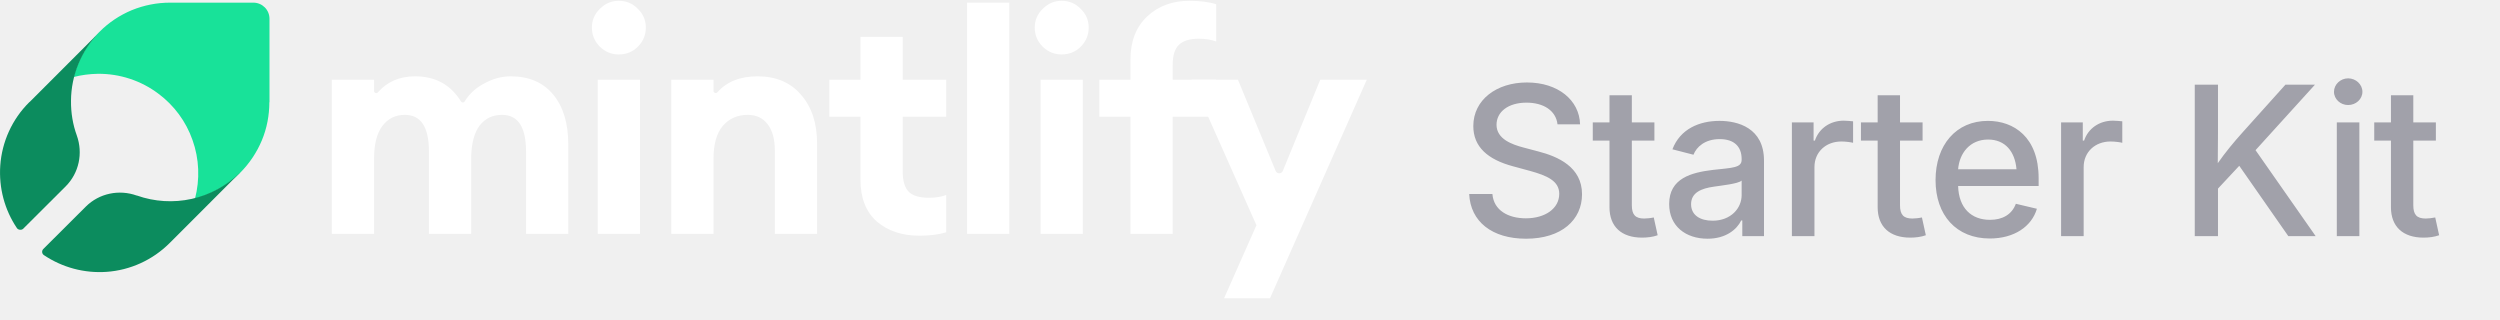
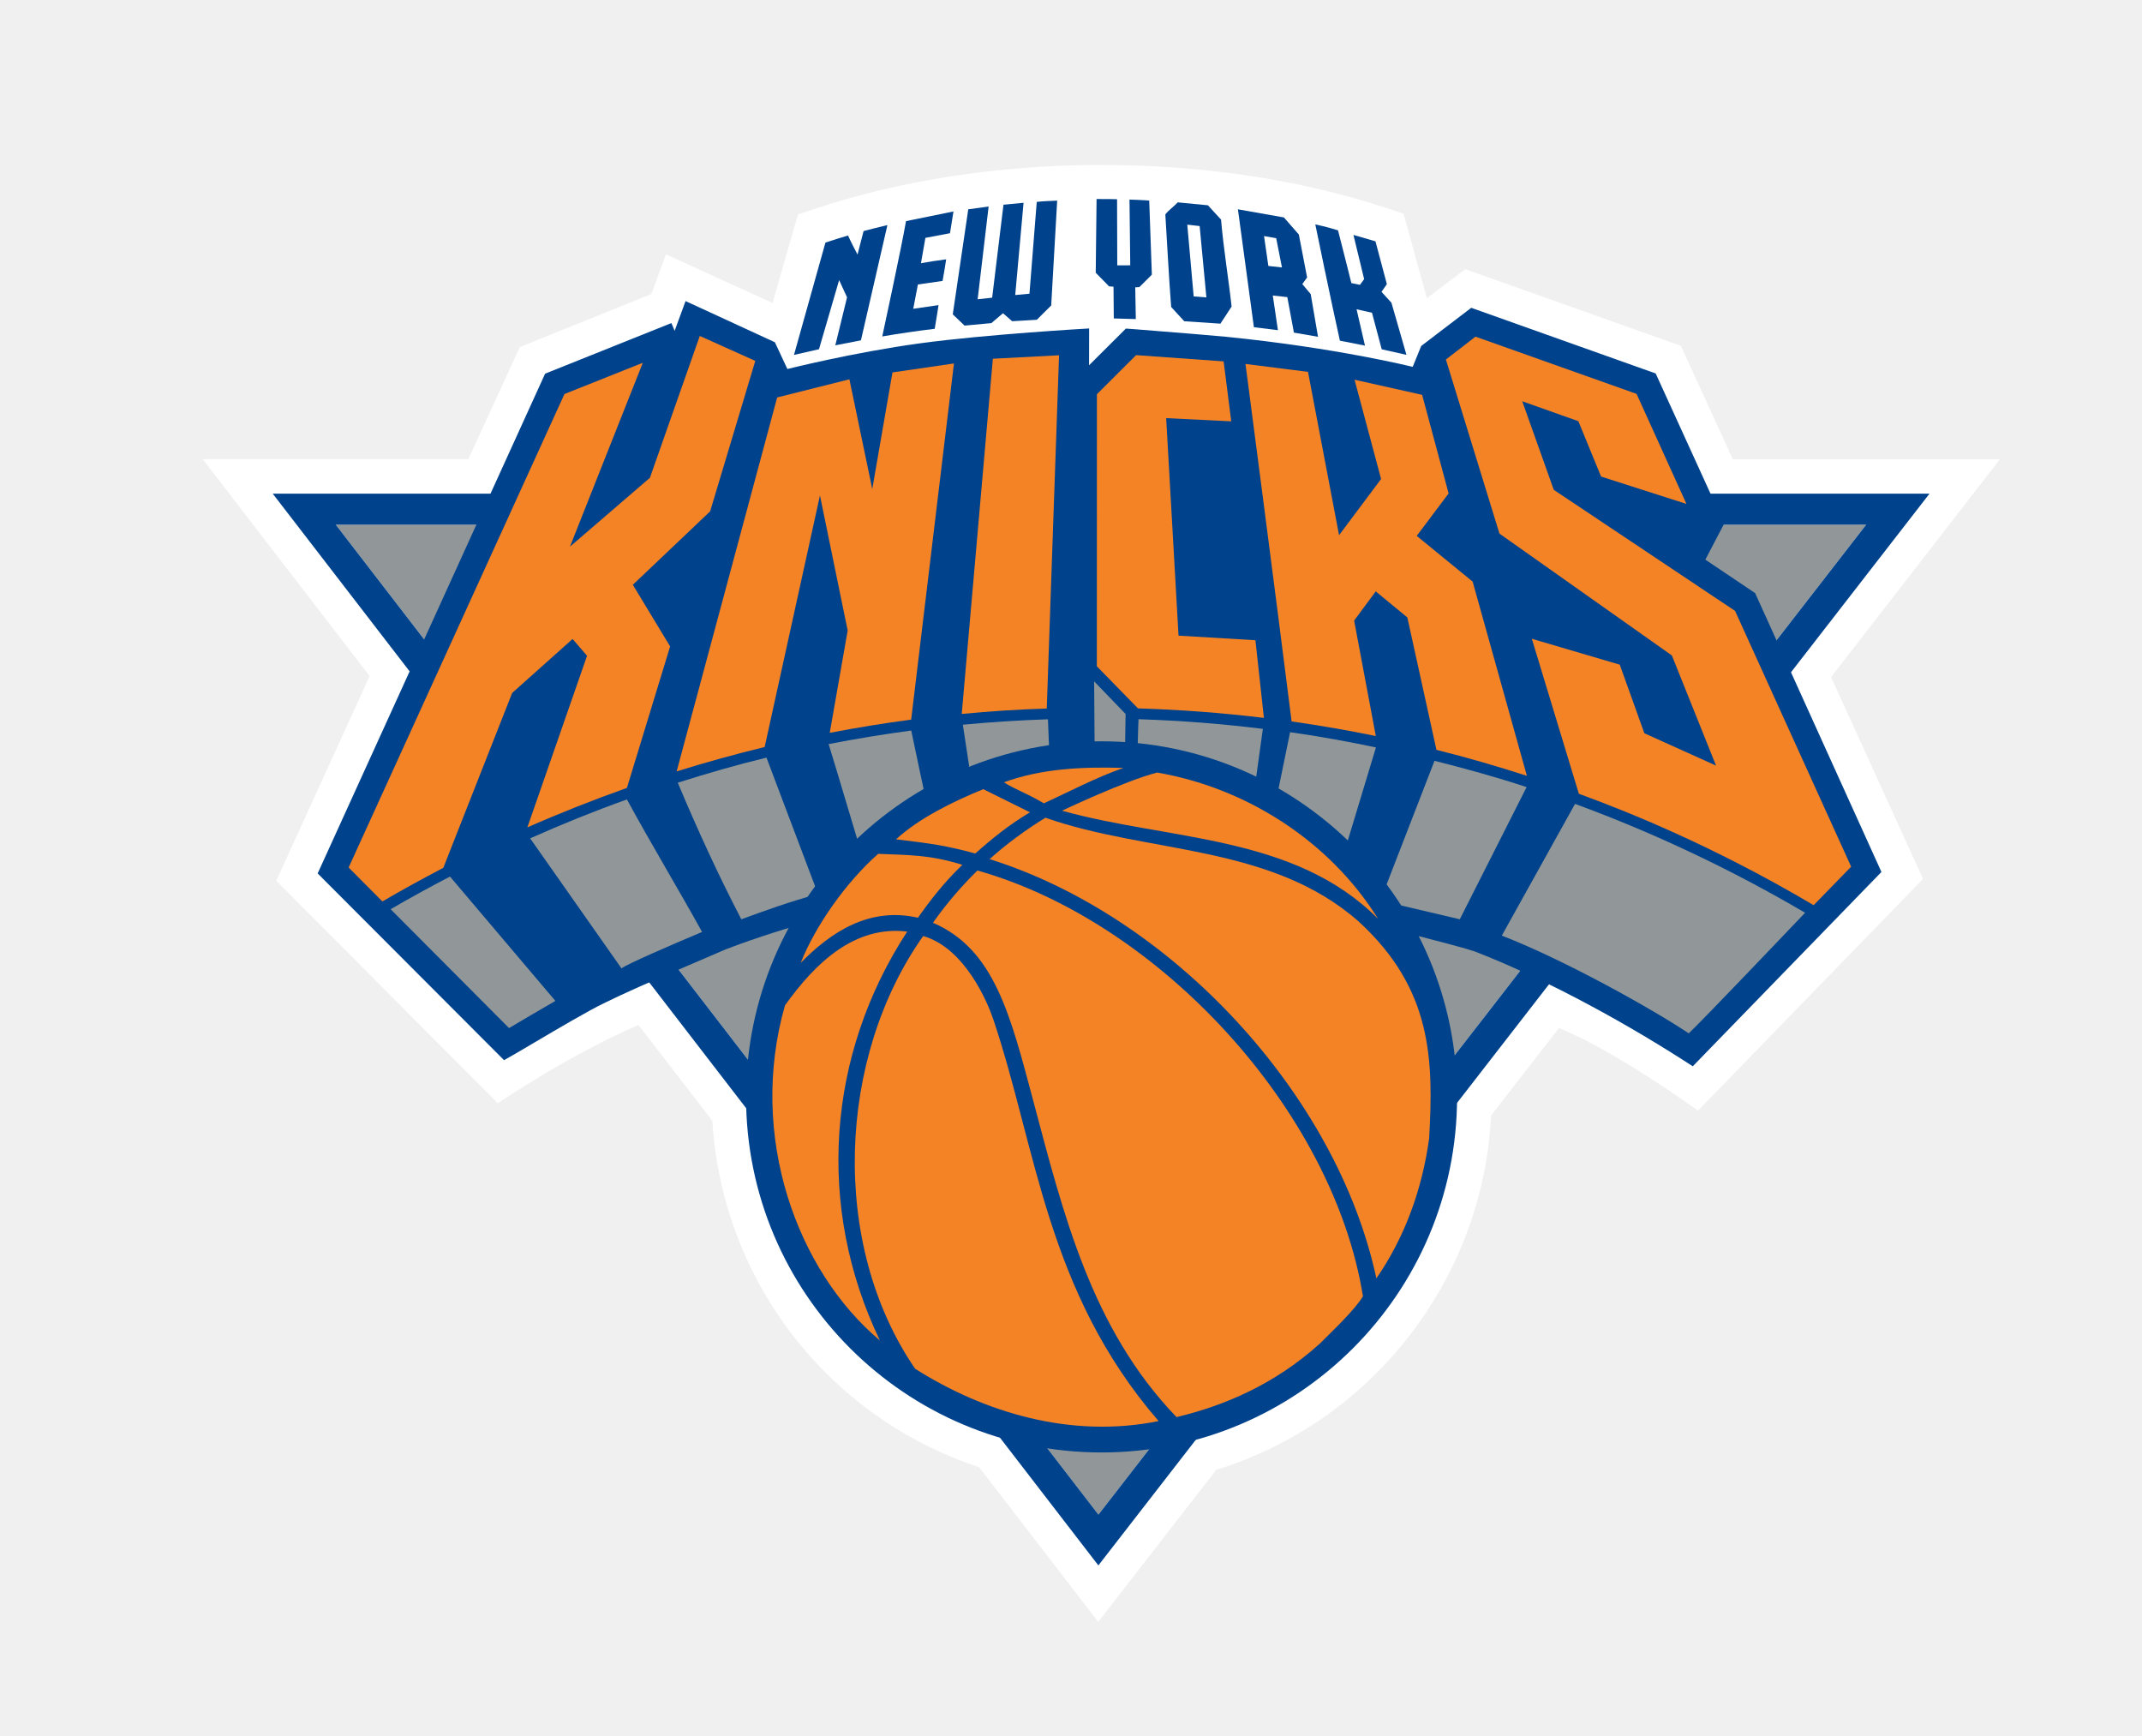
- <svg xmlns="http://www.w3.org/2000/svg" width="180" height="23" viewBox="0 0 180 23" fill="none">
-   <path d="M91.44 21.476H88.133L90.464 16.216L85.802 5.74H89.132L91.847 12.307C91.943 12.536 92.268 12.536 92.362 12.306L95.058 5.74H98.409L91.44 21.476Z" fill="white" />
-   <path d="M81.393 16.837V8.403H79.152V5.74H81.393V4.297C81.393 2.98 81.792 1.944 82.592 1.19C83.391 0.435 84.404 0.058 85.633 0.058C86.387 0.058 87.031 0.139 87.564 0.302V2.988C87.208 2.854 86.794 2.788 86.32 2.788C85.655 2.788 85.174 2.936 84.878 3.232C84.582 3.513 84.434 3.994 84.434 4.674V5.74H87.564V8.403H84.434V16.837H81.393Z" fill="white" />
-   <path d="M76.433 3.92C75.915 3.92 75.463 3.735 75.079 3.365C74.694 2.98 74.502 2.521 74.502 1.989C74.502 1.456 74.694 1.005 75.079 0.635C75.463 0.25 75.915 0.058 76.433 0.058C76.98 0.058 77.438 0.25 77.809 0.635C78.193 1.005 78.386 1.456 78.386 1.989C78.386 2.521 78.193 2.98 77.809 3.365C77.438 3.735 76.98 3.92 76.433 3.92ZM74.924 16.837V5.74H77.964V16.837H74.924Z" fill="white" />
-   <path d="M69.628 16.837V0.191H72.669V16.837H69.628Z" fill="white" />
-   <path d="M66.194 16.97C64.951 16.97 63.93 16.63 63.131 15.949C62.347 15.254 61.955 14.255 61.955 12.953V8.403H59.713V5.74H61.955V2.655H64.995V5.74H68.125V8.403H64.995V12.354C64.995 13.034 65.143 13.523 65.439 13.819C65.735 14.1 66.216 14.24 66.882 14.24C67.355 14.24 67.769 14.174 68.125 14.04V16.726C67.592 16.889 66.948 16.97 66.194 16.97Z" fill="white" />
-   <path d="M48.332 16.837V5.74H51.373V6.551C51.373 6.688 51.559 6.748 51.65 6.646C52.328 5.879 53.293 5.495 54.546 5.495C55.878 5.495 56.921 5.939 57.676 6.827C58.445 7.7 58.83 8.869 58.83 10.334V16.837H55.789V10.844C55.789 10.03 55.619 9.402 55.279 8.958C54.939 8.499 54.458 8.27 53.836 8.27C53.096 8.27 52.497 8.536 52.038 9.069C51.594 9.601 51.373 10.386 51.373 11.421V16.837H48.332Z" fill="white" />
-   <path d="M44.547 3.92C44.029 3.92 43.578 3.735 43.193 3.365C42.809 2.98 42.616 2.521 42.616 1.989C42.616 1.456 42.809 1.005 43.193 0.635C43.578 0.25 44.029 0.058 44.547 0.058C45.095 0.058 45.553 0.25 45.923 0.635C46.308 1.005 46.5 1.456 46.5 1.989C46.5 2.521 46.308 2.98 45.923 3.365C45.553 3.735 45.095 3.92 44.547 3.92ZM43.038 16.837V5.74H46.079V16.837H43.038Z" fill="white" />
-   <path d="M37.875 16.837V10.911C37.875 9.15 37.298 8.27 36.144 8.27C35.478 8.27 34.945 8.521 34.546 9.024C34.161 9.527 33.954 10.275 33.924 11.266V16.837H30.884V10.911C30.884 9.15 30.306 8.27 29.152 8.27C28.472 8.27 27.932 8.536 27.532 9.069C27.133 9.601 26.933 10.386 26.933 11.421V16.837H23.892V5.74H26.933V6.559C26.933 6.695 27.116 6.755 27.206 6.652C27.878 5.881 28.771 5.495 29.885 5.495C31.349 5.495 32.452 6.1 33.193 7.309C33.252 7.404 33.395 7.403 33.454 7.307C33.774 6.78 34.219 6.361 34.79 6.05C35.441 5.68 36.099 5.495 36.765 5.495C38.082 5.495 39.103 5.932 39.828 6.805C40.553 7.678 40.916 8.876 40.916 10.4V16.837H37.875Z" fill="white" />
-   <path d="M19.403 7.362V1.35C19.403 0.705 18.879 0.191 18.244 0.191H12.235C11.291 0.191 10.357 0.378 9.487 0.733C8.618 1.098 7.824 1.621 7.16 2.295L7.114 2.341C6.235 3.23 5.609 4.333 5.291 5.548C5.861 5.399 6.45 5.324 7.039 5.314C8.609 5.296 10.151 5.801 11.403 6.745C12.534 7.586 13.394 8.746 13.861 10.083C14.347 11.438 14.403 12.916 14.039 14.309C15.244 13.991 16.356 13.364 17.244 12.486L17.291 12.439C17.954 11.775 18.487 10.98 18.851 10.111C19.216 9.241 19.393 8.306 19.393 7.362H19.403Z" fill="#18E299" />
-   <path d="M5.112 7.26C5.121 5.416 5.857 3.646 7.151 2.324L2.151 7.326C2.133 7.344 2.114 7.354 2.095 7.372C0.876 8.583 0.14 10.204 0.019 11.918C-0.092 13.52 0.327 15.103 1.22 16.426C1.306 16.552 1.537 16.593 1.667 16.472L4.73 13.417C5.689 12.458 5.987 11.033 5.531 9.757C5.242 8.965 5.103 8.117 5.112 7.26Z" fill="#0C8C5E" />
-   <path d="M17.262 12.44C16.303 13.38 15.102 14.032 13.799 14.321C12.486 14.61 11.127 14.526 9.861 14.079C9.861 14.079 9.851 14.079 9.842 14.079C8.567 13.622 7.142 13.921 6.183 14.871L3.12 17.926C2.99 18.056 3.009 18.27 3.167 18.373C4.489 19.258 6.072 19.686 7.673 19.574C9.386 19.453 10.997 18.717 12.216 17.497L12.263 17.451L17.262 12.449V12.44Z" fill="#0C8C5E" />
-   <text x="105" y="17" font-family="Inter, ui-sans-serif, system-ui, -apple-system, sans-serif" font-size="15" font-weight="500" fill="#A1A1AA" letter-spacing="-0.01em">Starter Kit</text>
+ <svg xmlns="http://www.w3.org/2000/svg" version="1.1" x="0px" y="0px" viewBox="0 0 308.36 249.88" style="enable-background:new 0 0 308.36 249.88;" xml:space="preserve">
+   <style type="text/css">
+ 	.st0{fill:#FFFFFF;}
+ 	.st1{fill:#919798;}
+ 	.st2{fill:#00428B;}
+ 	.st3{fill:#F48326;}
+ </style>
+   <g id="Template">
+ </g>
+   <g id="Type">
+ </g>
+   <g id="Logos">
+     <g>
+       <g>
+         <path class="st0" d="M158.1,233.47l-17.15-22.27c-21.81-7.2-37-26.91-38.4-49.85l-10.64-13.81     c-10.12,4.36-20.24,11.27-20.24,11.27l-31.9-32.02l13.44-29.47L29.18,66.09h38.25l7.4-16.13l18.94-7.64l2.1-5.71l15.35,7.01     l3.65-12.75l2.51-0.83c12.14-4.04,26.13-6.22,40.45-6.3c0.41-0.02,4.96,0.06,5.07,0.06c0.53,0,2.77,0.12,2.77,0.12     c12.12,0.58,23.5,2.6,33.84,6l2.54,0.84l3.36,12.17l5.53-4.18l31.03,11.03l7.49,16.34h38.44l-24.3,31.35l13.24,29.05l-32.4,33.36     c0,0-11.88-8.66-20.02-11.89l-9.77,12.59c-1.11,23.49-17.09,44.08-39.55,50.99L158.1,233.47L158.1,233.47z" />
+         <g>
+           <g>
+             <polygon class="st1" points="158.13,218.04 268.65,75.53 48.34,75.53      " />
+             <path class="st2" d="M39.26,71.06l118.86,154.28L277.77,71.06L39.26,71.06z M268.65,75.53l-110.52,142.5L48.34,75.53       L268.65,75.53z" />
+           </g>
+         </g>
+       </g>
+       <g>
+         <path class="st2" d="M252.7,85.45l-0.04-0.09l-0.09-0.05l-7.07-4.75l2.63-5.03l0.08-0.15l-0.07-0.16l-9.73-21.33l-0.06-0.13     l-0.14-0.05l-26.24-9.34l-0.18-0.06l-0.15,0.12l-6.96,5.31l-0.08,0.06l-0.04,0.09l-1.19,2.92c0,0-10.88-2.73-26.85-4.33     c-1.62-0.16-5.97-0.52-12.91-1.07l-0.67-0.05l-0.7-0.05l-0.16-0.01l-0.11,0.11l-5.19,5.17l0.01-5.3c0,0-14.71,0.83-24.34,2.14     c-9.63,1.31-19.1,3.7-19.1,3.7l-1.74-3.73l-0.06-0.12l-0.12-0.06L99.04,43.5l-0.35-0.16l-0.13,0.36l-1.44,3.92l-0.33-0.79     l-0.14-0.32l-0.33,0.13l-17.72,7.1l-0.13,0.06l-0.06,0.13l-32.68,71.8l26.83,26.88l1.25-0.71c0.81-0.46,1.95-1.14,3.24-1.9     c3.24-1.91,7.69-4.53,9.82-5.55l0.43-0.21c2.75-1.33,4.13-2,17.17-7.58l1.09-0.41c0.02,0,1.47-0.57,4.15-1.46     c7.16-2.38,25.77-7.92,43.81-7.92h0.2c0.72,0,1.44,0.01,2.16,0.03c12.24,0.34,26.56,2.94,36.42,5.06     c9.48,2.04,16.61,4.01,18.64,4.58l1.36,0.42c8.97,3.47,19.94,9.19,30.1,15.7l1.29,0.83l27.16-27.97L252.7,85.45z" />
+         <g>
+           <path class="st3" d="M249.78,87.94l-26.1-17.43l-4.54-12.75l8.08,2.87l3.27,7.97l12.29,3.94L235.6,56.7l-23.19-8.24l-4.26,3.29      l7.71,25.06l24.82,17.54l6.36,15.86l-10.32-4.66l-3.54-9.87l-12.66-3.73l6.77,22.31c2.09,0.77,4.16,1.56,6.22,2.39      c5.64,2.28,11.16,4.81,16.55,7.57c3.74,1.91,7.41,3.94,11.03,6.08l5.4-5.54L249.78,87.94z" />
+           <path class="st3" d="M73.73,99.75l8.7-7.77l2.08,2.42l-8.59,24.7c4.7-2.07,9.48-3.96,14.33-5.68l6.22-20.37l-5.37-8.87      l11.13-10.57l6.5-21.66l-7.99-3.59l-7.18,20.42l-11.51,9.91l10.49-26.47l-11.28,4.5l-31.07,68.16l4.86,4.88      c2.88-1.68,5.81-3.29,8.77-4.84L73.73,99.75z" />
+           <path class="st3" d="M152.46,51.14l-9.53,0.5l-4.48,51.13c4.05-0.39,8.13-0.65,12.24-0.78L152.46,51.14z" />
+           <path class="st3" d="M180.73,92.16l-11.07-0.66l-1.78-31.31l9.37,0.46l-1.1-8.63l-12.6-0.9l-5.64,5.63l-0.01,39.16l5.92,6.06      c6.11,0.19,12.16,0.64,18.13,1.37L180.73,92.16z" />
+           <path class="st3" d="M118.04,71.32l3.99,19.44l-2.58,14.73c3.86-0.74,7.76-1.38,11.7-1.9l0.02,0l6.16-51.27l-8.85,1.29      l-2.91,16.79l-3.29-15.8l-10.4,2.61l-14.47,53.83c4.17-1.3,8.4-2.47,12.67-3.51L118.04,71.32z" />
+           <path class="st3" d="M194.94,89.33l3.11-4.2l4.55,3.75l4.19,19.06c4.39,1.1,8.73,2.35,13.02,3.74l-7.81-27.96l-8.05-6.58      l4.59-6.11l-3.81-14.19L195,54.66l3.82,14.29l-6.05,8.09l-4.47-23.51l-9-1.14c0,0,4.51,34.47,6.64,51.46      c4.08,0.58,8.11,1.28,12.12,2.1L194.94,89.33z" />
+           <g>
+             <path class="st1" d="M139.85,112.48c0,0,3.75-2.2,11.25-3.03l-0.24-5.91c-4.11,0.14-8.2,0.4-12.25,0.78       C138.96,106.64,139.49,110.08,139.85,112.48z" />
+             <path class="st1" d="M163.69,109.1c3.05,0.36,6.31,1.35,9.18,2.16c2.59,0.62,5.38,1.73,7.67,2.75l1.26-9.09       c-6.03-0.74-11.73-1.19-17.9-1.39C163.81,105.3,163.81,107.79,163.69,109.1z" />
+             <path class="st1" d="M124.22,123.51c3.49-2.6,5.59-5.27,9.26-7.5c-0.7-3.3-1.63-7.58-2.3-10.85c-4,0.53-7.96,1.19-11.89,1.95       C120.8,112.01,122.72,118.57,124.22,123.51z" />
+             <path class="st1" d="M183.58,115.85c3.4,1.97,6.06,4.2,9.1,7.16l0.6,0.46l4.8-15.88c-4.13-0.86-8.15-1.6-12.36-2.19       L183.58,115.85z" />
+             <path class="st1" d="M198.71,129.64l11.44,2.69l9.62-19.03c-4.43-1.45-8.71-2.64-13.26-3.78L198.71,129.64z" />
+             <path class="st1" d="M106.72,132.33c2.99-1.1,7.15-2.61,11.04-3.64l-7.42-19.63c-4.49,1.09-8.4,2.23-12.77,3.61       C100.33,119.24,103.43,126.02,106.72,132.33z" />
+             <path class="st1" d="M89.47,139.4c0.66-0.57,7.15-3.37,11.6-5.25c-3.38-6.11-7.44-12.85-10.82-19.07       c-4.84,1.73-9.25,3.52-13.93,5.6L89.47,139.4z" />
+             <path class="st1" d="M73.28,147.99c2.07-1.24,4.26-2.51,6.67-3.91l-15.17-17.9c-2.88,1.5-5.73,3.06-8.54,4.7L73.28,147.99z" />
+             <path class="st1" d="M216.2,134.68c9.11,3.53,21.84,10.67,26.91,14.07c2.34-2.23,15.01-15.54,16.75-17.36       c-10.54-6.18-21.6-11.44-33.12-15.67L216.2,134.68z" />
+             <polygon class="st1" points="161.94,108.8 157.59,108.65 157.51,98.08 162.04,102.78      " />
+           </g>
+         </g>
+       </g>
+       <g>
+         <path class="st2" d="M158.58,106.71c-28.27,0-51.18,22.92-51.18,51.19c0,28.26,22.91,51.18,51.18,51.18     c28.26,0,51.18-22.91,51.18-51.18C209.76,129.63,186.84,106.71,158.58,106.71z" />
+         <g>
+           <path class="st3" d="M161.73,110.54c-3.93,1.37-7.71,3.37-11.46,5.1c-2.56-1.53-4.02-1.92-5.75-3.03      C149.9,110.65,155.7,110.36,161.73,110.54z" />
+           <path class="st3" d="M198.39,132.27c-12.06-12.15-30.15-11.27-45.5-15.57c0,0,9.03-4.3,13.69-5.49      C179.13,113.35,191.27,120.85,198.39,132.27z" />
+           <path class="st3" d="M130.6,134.1c-11.59,17.77-13.15,39.67-3.93,58.86c-11.92-10.01-19.03-29.4-13.67-48.23      C117.38,138.6,123.02,133.19,130.6,134.1z" />
+           <path class="st3" d="M143,146.75c6.24,18.56,7.63,39.12,23.79,57.81c-12.6,2.56-25.09-1.22-35.05-7.53      c-12.33-18-11.17-44.85,1.16-62.29C138.92,136.47,142.19,144.33,143,146.75z" />
+           <path class="st3" d="M134.34,132.78c1.87-2.64,3.99-5.14,6.37-7.47c26.22,7.4,51.22,34.59,55.5,61.3      c-1.25,2.02-4.24,4.83-6.25,6.84c-6.52,5.86-13.7,8.89-20.59,10.54c-12.24-12.7-16.27-29.19-20.6-45.44      c-3.32-12.47-5.62-21.89-14.42-25.7L134.34,132.78z" />
+           <path class="st3" d="M195.6,132.66c-12.66-11.17-30.3-9.74-45.1-14.95c-2.86,1.75-5.66,3.82-8.04,5.96      c26.22,8.22,50.01,33.86,55.68,60.35c4.11-5.94,6.59-12.84,7.6-20.15C206.36,152.64,206.25,142.42,195.6,132.66z" />
+           <path class="st3" d="M138.54,124.49c-2.53,2.43-4.42,4.83-6.4,7.62l-0.06-0.02c-6.94-1.55-12.42,2.04-16.81,6.51      c2.1-5.3,6.5-11.59,11.15-15.69C130.72,123.09,133.84,123.02,138.54,124.49" />
+           <path class="st3" d="M140.4,122.86c2.48-2.21,4.88-4.14,7.87-5.93l-6.72-3.33c-4.48,1.83-9.27,4.21-12.56,7.22      C134.07,121.42,136.25,121.73,140.4,122.86z" />
+         </g>
+       </g>
+       <g>
+         <path class="st2" d="M151.33,43.97l-2.07,2.06l-3.55,0.21l-1.32-1.15l-1.67,1.42l-3.86,0.36l-1.7-1.62l2.23-15.12l2.93-0.4     l-1.58,13.35l2.09-0.23l1.63-13.38l2.89-0.28l-1.2,13.28l2.05-0.19l1.05-13.22c1.23-0.13,1.87-0.12,2.94-0.18L151.33,43.97z" />
+         <path class="st2" d="M160.81,28.68l0.03,9.52l1.87-0.01l-0.11-9.46c0,0,1.96,0.06,2.84,0.14l0.38,10.67l-1.8,1.79l-0.59,0.03     l0.08,4.57l-3.17-0.09l-0.04-4.57l-0.64-0.05l-1.92-1.96l0.12-10.61C158.89,28.63,160.81,28.68,160.81,28.68z" />
+         <path class="st2" d="M137.26,30.44l-0.5,3.13l-3.54,0.67l-0.64,3.65c1.3-0.23,2.09-0.36,3.63-0.56     c-0.22,1.36-0.28,1.83-0.52,3.11l-3.55,0.51l-0.67,3.5l3.64-0.53c0,0-0.36,2.36-0.55,3.41c-2.55,0.31-5.11,0.68-7.55,1.1     c0,0,2.74-12.68,3.42-16.6L137.26,30.44z" />
+         <path class="st2" d="M123.94,48.99l-3.69,0.72l1.69-6.91l-1.14-2.48l-2.9,9.95l-3.6,0.82c1.5-5.39,3.03-10.78,4.53-16.17     c1.24-0.41,2.16-0.7,3.25-1.02c0.4,0.91,1.37,2.74,1.37,2.74l0.87-3.38c0,0,2.28-0.6,3.43-0.86L123.94,48.99z" />
+         <path class="st2" d="M175.78,31.61c0.37,4.33,1.08,8.48,1.52,12.52l-1.61,2.46l-5.21-0.35l-1.88-2.05     c-0.34-4.42-0.56-8.88-0.84-13.32c0.48-0.63,1.21-1.12,1.79-1.74l4.34,0.42L175.78,31.61z M170.92,32.34l0.92,10.33l1.83,0.14     l-0.97-10.27L170.92,32.34z" />
+         <path class="st2" d="M192.62,33.16c0.65,2.48,1.92,7.59,1.92,7.59l1.24,0.25l0.6-0.82l-1.54-6.36c0,0,1.53,0.43,3.17,0.92     l1.64,6.16l-0.77,1.11l1.43,1.57l2.16,7.5l-3.56-0.8l-1.4-5.26l-2.22-0.5l1.21,5.23l-3.61-0.71c-1.26-5.64-3.54-16.74-3.54-16.74     S191.17,32.69,192.62,33.16z" />
+         <path class="st2" d="M186.98,33.76l1.19,6.18l-0.69,0.95l1.21,1.45l1.05,6.14l-3.47-0.6l-0.95-5.11l-2.09-0.23l0.74,4.99     l-3.46-0.43l-2.3-16.97l6.62,1.17L186.98,33.76z M181.97,33.98l0.62,4.3l1.96,0.22l-0.83-4.21L181.97,33.98z" />
+       </g>
+     </g>
+   </g>
</svg>
